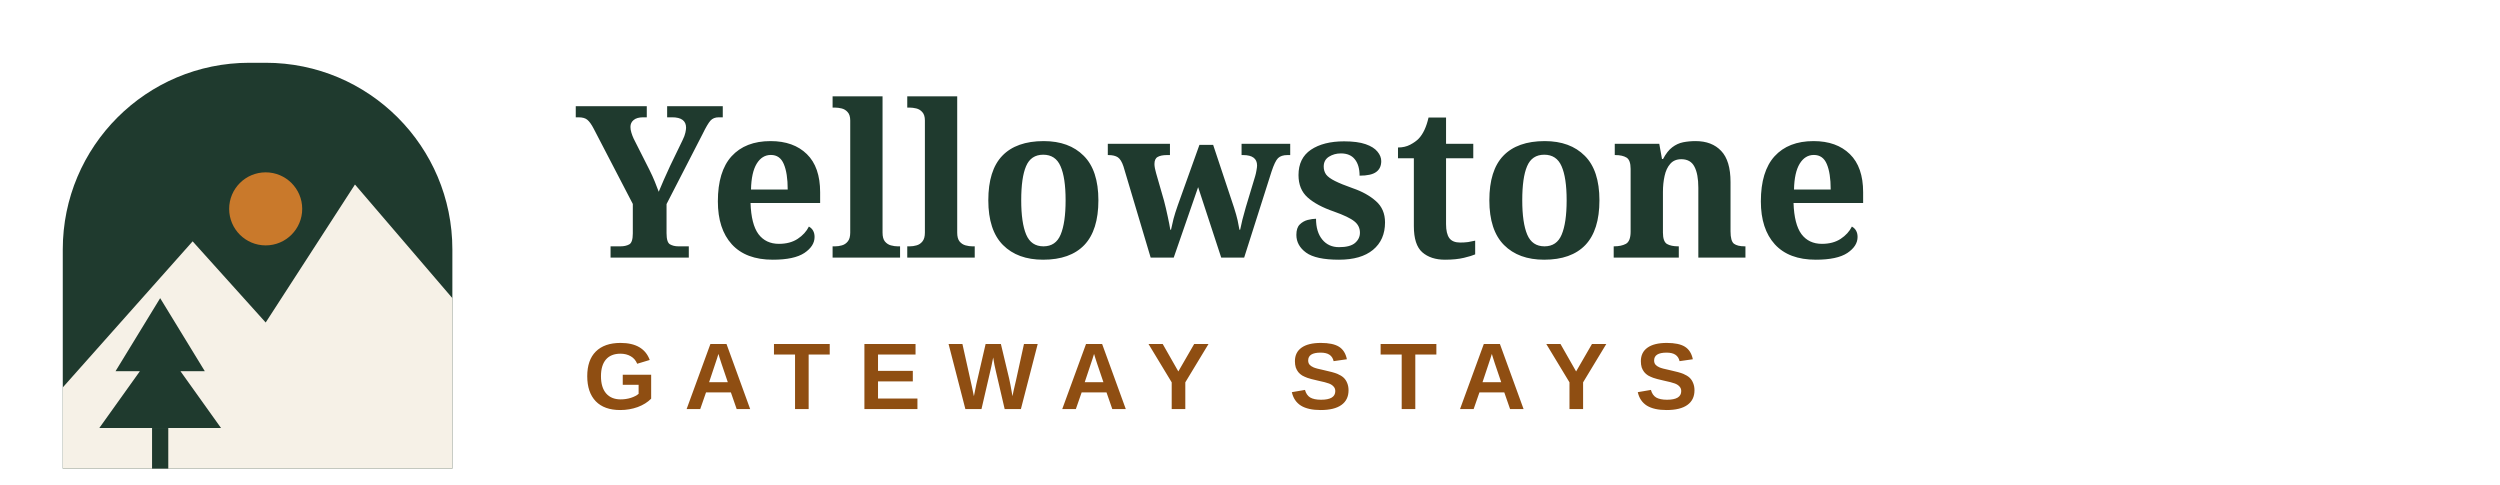
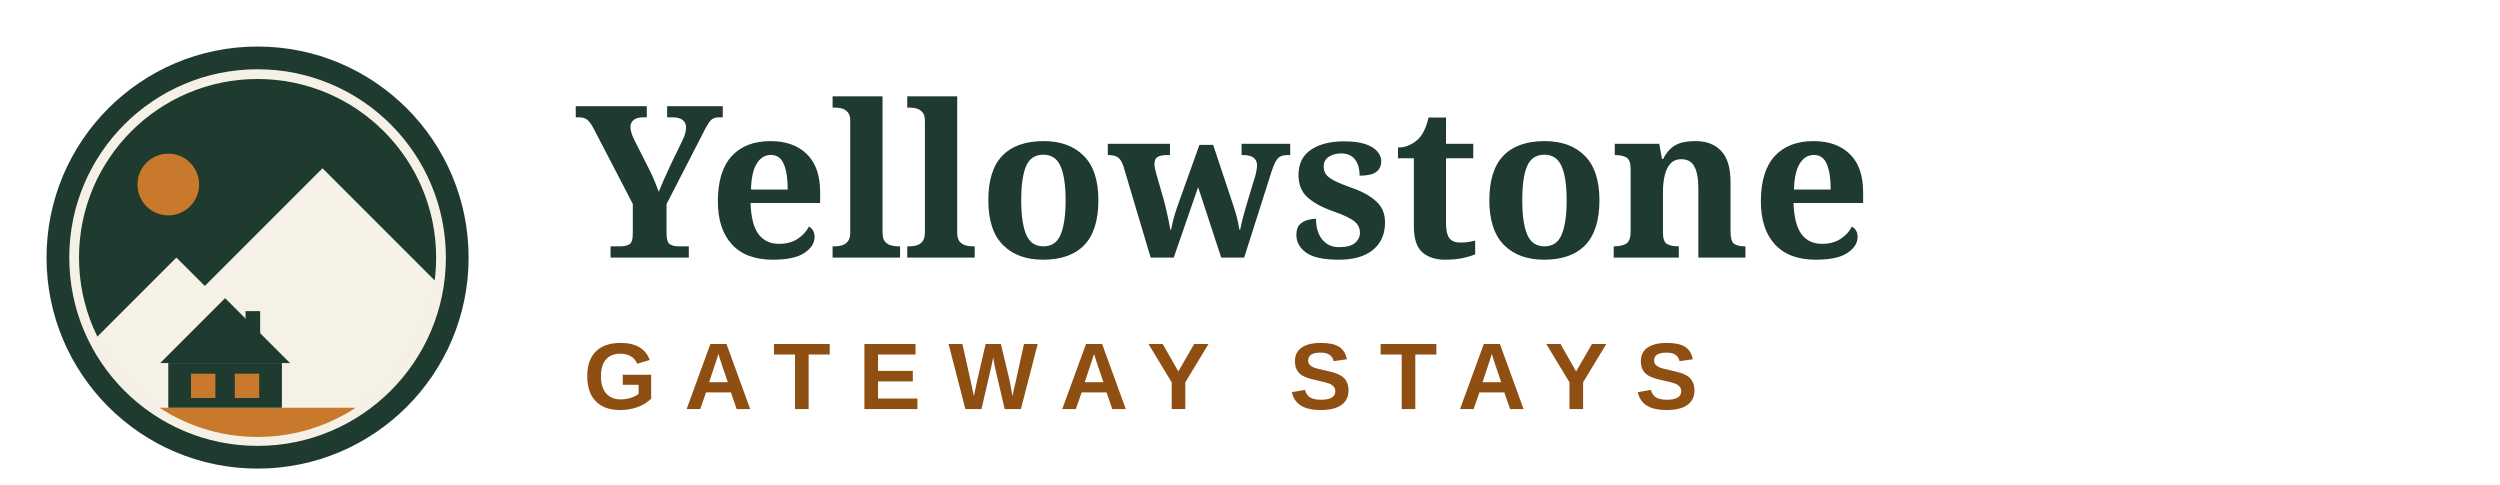
<svg xmlns="http://www.w3.org/2000/svg" viewBox="0 0 330 64">
  <g transform="translate(4 4) scale(1.0714)">
-     <path d="M4 54V27C4 14.3 14.3 4 27 4h2c12.700 0 23 10.300 23 23v27z" fill="#1f3a2e" />
-     <circle cx="29" cy="22" r="4.500" fill="#c9792b" />
-     <path d="M4 54V44l16-18 9 10 11-17 12 14v21z" fill="#f6f1e7" />
-     <path d="M16 33 10.500 42h3L8.500 49h15l-5-7h3z" fill="#1f3a2e" />
-     <rect x="15" y="49" width="2" height="5" fill="#1f3a2e" />
+     <defs>
+       <clipPath id="gsmark">
+         <circle cx="28" cy="28" r="22.1" />
+       </clipPath>
+     </defs>
+     <circle cx="28" cy="28" r="26" fill="#1f3a2e" />
+     <circle cx="28" cy="28" r="22.6" fill="#1f3a2e" stroke="#f6f1e7" stroke-width="1.2" />
+     <g clip-path="url(#gsmark)">
+       <circle cx="17" cy="19" r="3.8" fill="#c9792b" />
+       <path d="M0 46 18 28 21.5 31.5 36 17 56 37V56H0z" fill="#f6f1e7" />
+       <rect x="0" y="46.5" width="56" height="12" fill="#c9792b" />
+       <g transform="translate(3 0)">
+         <g fill="#1f3a2e">
+           <path d="M13.0 41.0L21 33.0L29.0 41.0z" />
+           <rect x="14.0" y="41.0" width="14" height="5.5" />
+           <rect x="23.52" y="34.6" width="1.8" height="3.2" />
+         </g>
+         <rect x="16.8" y="42.3" width="3" height="3" fill="#c9792b" />
+         <rect x="22.2" y="42.3" width="3" height="3" fill="#c9792b" />
+       </g>
+     </g>
  </g>
  <text x="76" y="34" font-family="Georgia,serif" font-weight="700" font-size="28" fill="#1f3a2e">Yellowstone</text>
  <text x="77" y="54" font-family="Arial,sans-serif" font-weight="700" font-size="12.500" letter-spacing="3.600" fill="#8f4e12">GATEWAY STAYS</text>
</svg>
